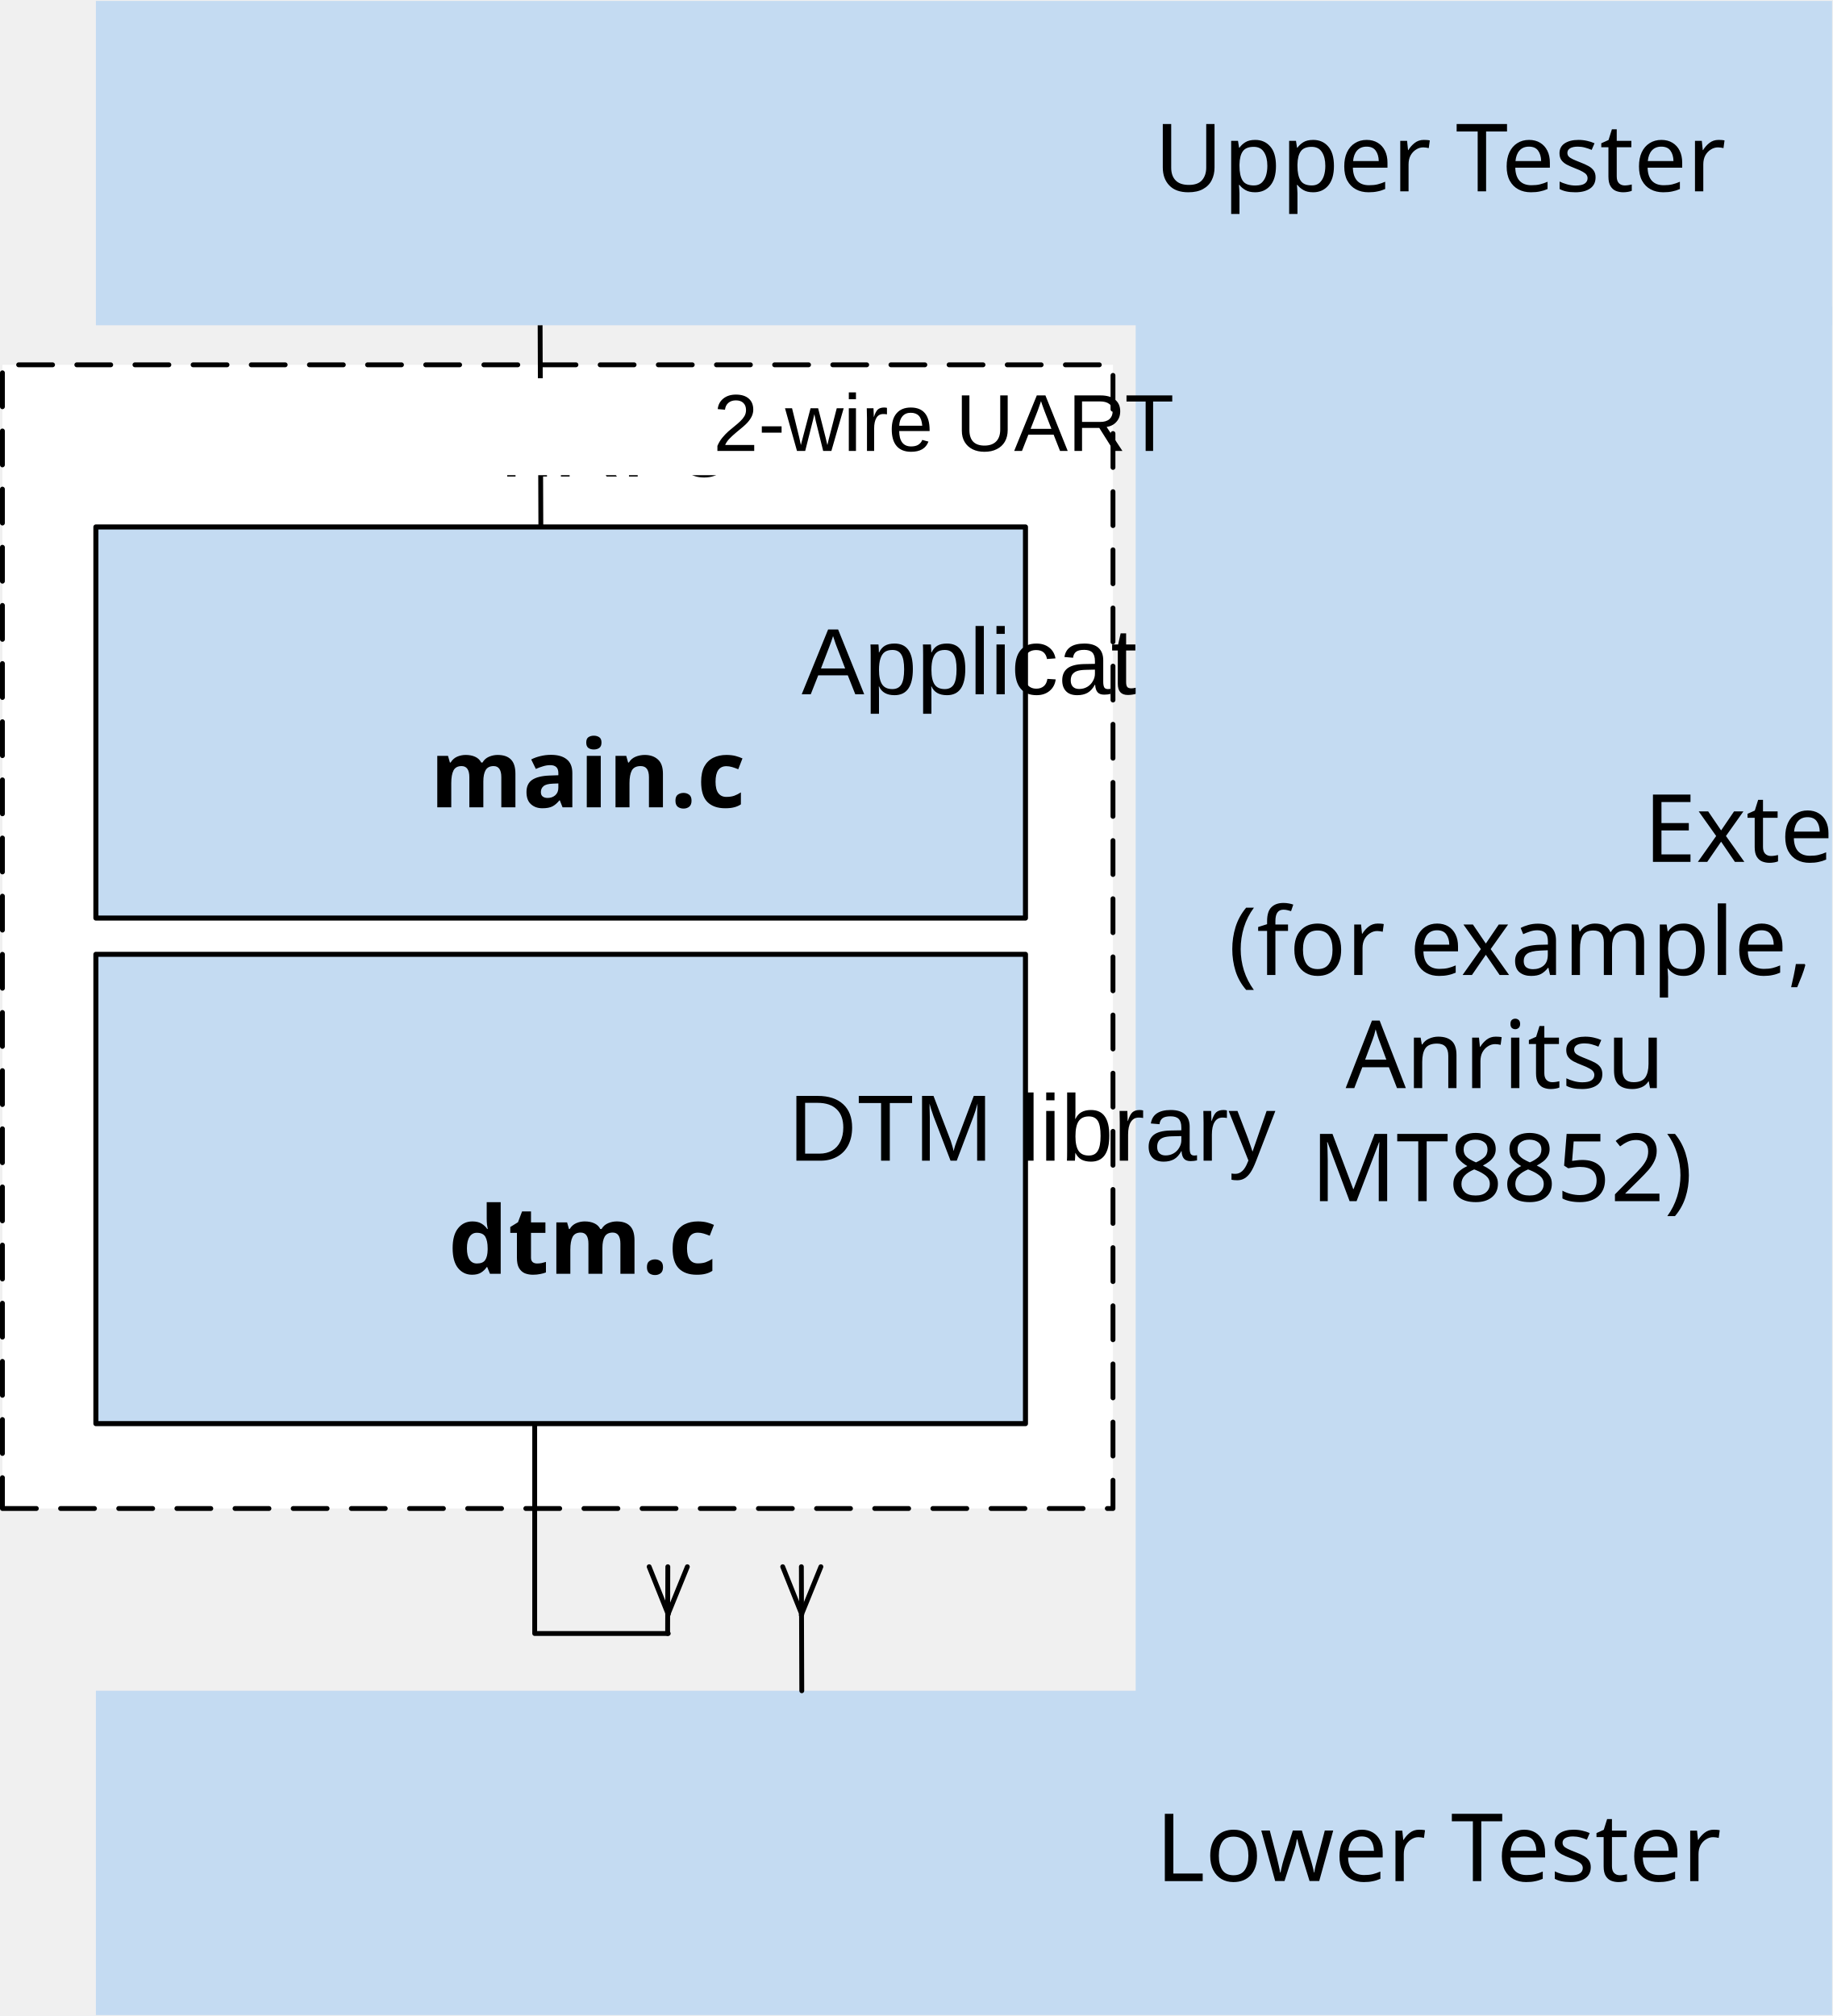
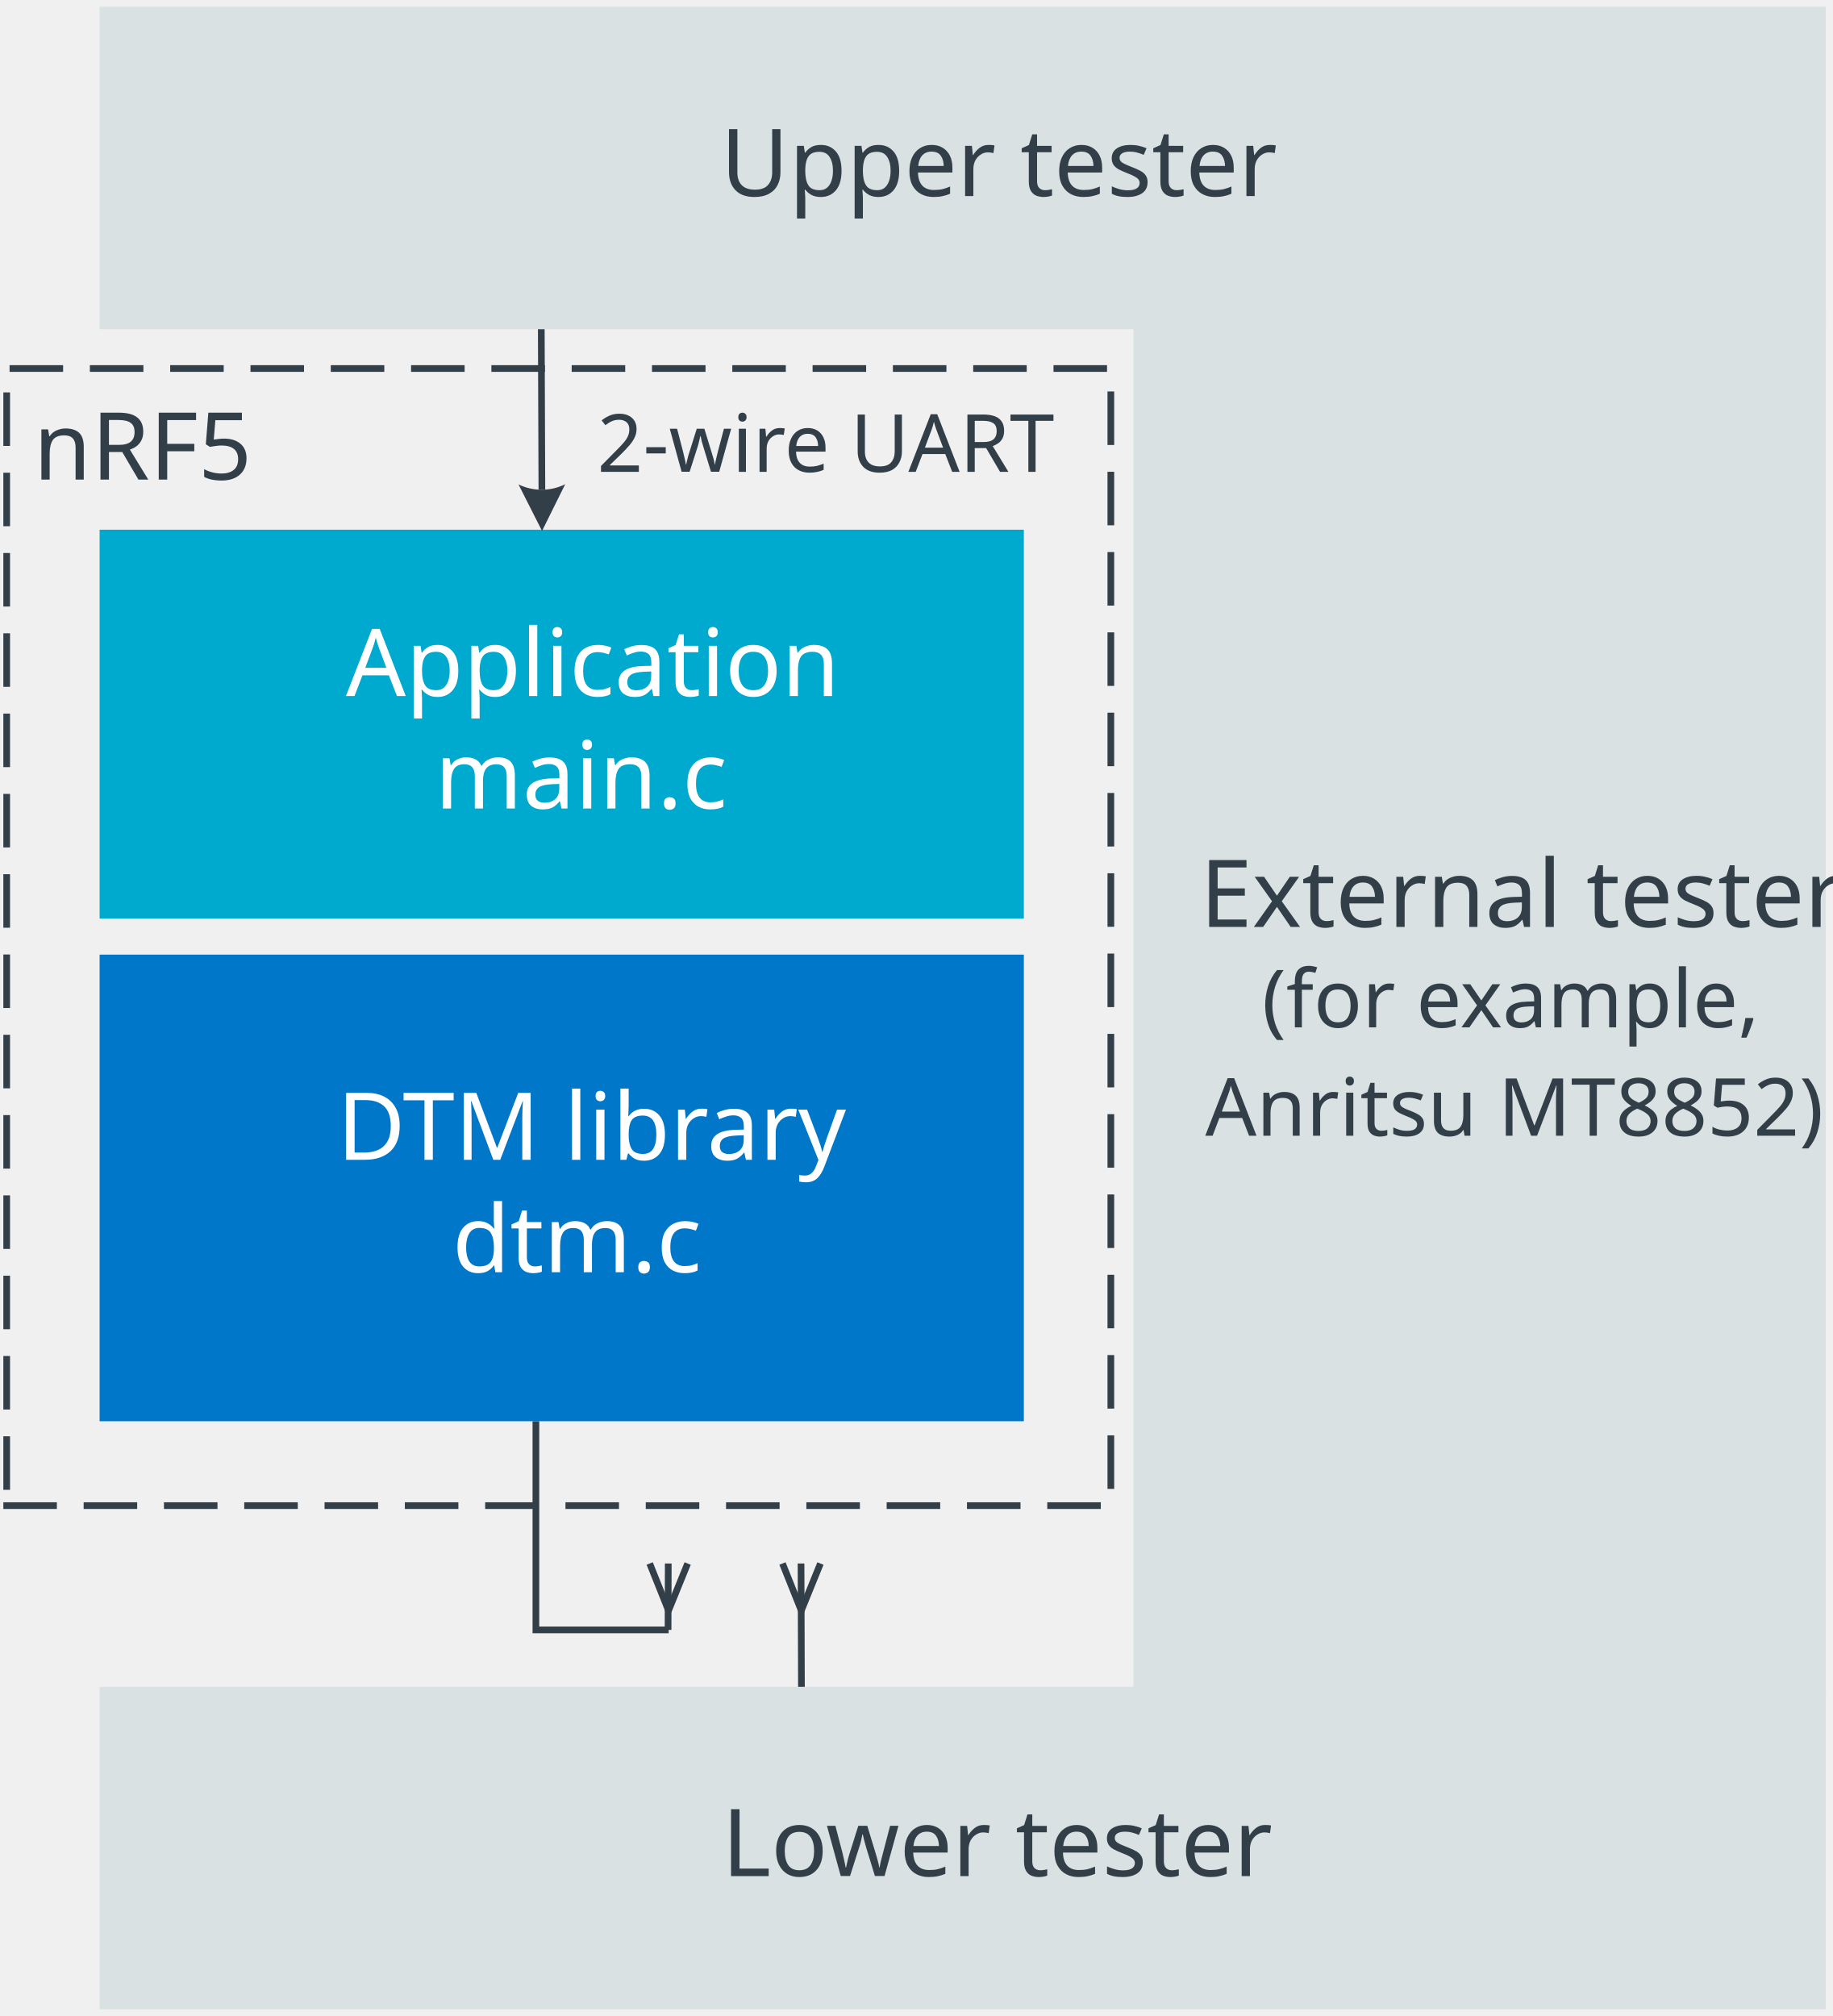
- <svg xmlns="http://www.w3.org/2000/svg" xmlns:ns1="http://schemas.microsoft.com/visio/2003/SVGExtensions/" width="3.782in" height="4.16in" viewBox="0 0 272.318 299.498" xml:space="preserve" color-interpolation-filters="sRGB" class="st12">
-   <ns1:documentProperties ns1:langID="1033" ns1:metric="true" ns1:viewMarkup="false">
-     <ns1:userDefs>
-       <ns1:ud ns1:nameU="msvConvertTheme" />
-     </ns1:userDefs>
-   </ns1:documentProperties>
+ <svg xmlns="http://www.w3.org/2000/svg" xmlns:xlink="http://www.w3.org/1999/xlink" width="3.803in" height="4.184in" viewBox="0 0 273.838 301.258" xml:space="preserve" color-interpolation-filters="sRGB" class="st14">
  <style type="text/css">
	
- 		.st1 {fill:#ffffff;stroke:#000000;stroke-dasharray:5.04,3.6;stroke-linecap:round;stroke-linejoin:round;stroke-width:0.72}
- 		.st2 {fill:#000000;font-family:Arial;font-size:1.167em}
- 		.st3 {fill:#c4dbf2;stroke:#000000;stroke-linecap:round;stroke-linejoin:round;stroke-width:0.75}
- 		.st4 {font-family:Calibri;font-size:1em;font-weight:bold}
- 		.st5 {fill:#c4dbf2;stroke:#000000;stroke-linecap:round;stroke-linejoin:round;stroke-opacity:0;stroke-width:0.24}
- 		.st6 {fill:#000000;font-family:Calibri;font-size:1.167em}
- 		.st7 {font-size:1em}
- 		.st8 {stroke:#000000;stroke-linecap:round;stroke-linejoin:round;stroke-width:0.72}
- 		.st9 {stroke:#000000;stroke-linecap:butt;stroke-width:0.72}
- 		.st10 {fill:#ffffff;stroke:none;stroke-linecap:butt;stroke-width:7.2}
- 		.st11 {fill:#000000;font-family:Arial;font-size:1em}
- 		.st12 {fill:none;fill-rule:evenodd;font-size:12px;overflow:visible;stroke-linecap:square;stroke-miterlimit:3}
+ 		.st1 {fill:none;stroke:#333f48;stroke-dasharray:7,5;stroke-width:1}
+ 		.st2 {fill:#333f48;font-family:Calibri;font-size:1.167em}
+ 		.st3 {fill:#00a9ce;stroke:none;stroke-width:1}
+ 		.st4 {fill:#ffffff;font-family:Calibri;font-size:1.167em}
+ 		.st5 {font-size:1em}
+ 		.st6 {fill:#d9e1e2;stroke:none;stroke-width:1}
+ 		.st7 {font-size:0.857em}
+ 		.st8 {stroke:#333f48;stroke-linecap:butt;stroke-width:1}
+ 		.st9 {fill:#0077c8;stroke:none;stroke-width:1}
+ 		.st10 {marker-end:url(#mrkr5-49);stroke:#333f48;stroke-linecap:butt;stroke-width:1}
+ 		.st11 {fill:#333f48;fill-opacity:1;stroke:#333f48;stroke-opacity:1;stroke-width:0.284}
+ 		.st12 {fill:none;stroke:none;stroke-width:1}
+ 		.st13 {fill:#333f48;font-family:Calibri;font-size:1em}
+ 		.st14 {fill:none;fill-rule:evenodd;font-size:12px;overflow:visible;stroke-linecap:square;stroke-miterlimit:3}
	
	</style>
-   <g ns1:mID="0" ns1:index="1" ns1:groupContext="foregroundPage">
-     <ns1:pageProperties ns1:drawingScale="0.0393701" ns1:pageScale="0.0393701" ns1:drawingUnits="24" ns1:shadowOffsetX="8.50394" ns1:shadowOffsetY="-8.50394" />
-     <ns1:layer ns1:name="Connect" ns1:index="0" />
-     <ns1:layer ns1:name="Connector" ns1:index="1" />
-     <g id="shape1-1" ns1:mID="1" ns1:groupContext="shape" ns1:layerMember="0" transform="translate(0.36,-75.3863)">
-       <ns1:textBlock ns1:margins="rect(4,4,4,4)" ns1:tabSpace="42.5197" ns1:verticalAlign="0" />
-       <ns1:textRect cx="82.5" cy="214.532" width="165.01" height="169.931" />
-       <path d="M0 299.5 L165 299.5 L165 129.57 L0 129.57 L0 299.5 Z" class="st1" />
-       <text x="4" y="146.17" class="st2" ns1:langID="1044">
-         <ns1:paragraph />
-         <ns1:tabList />nRF5</text>
+   <defs id="Markers">
+     <g id="lend5">
+       <path d="M 2 1 L 0 0 L 1.981 -0.993 C 1.672 -0.365 1.673 0.373 1.985 1 " style="stroke:none" />
    </g>
-     <g id="shape2-4" ns1:mID="2" ns1:groupContext="shape" ns1:layerMember="0" transform="translate(14.2455,-163.112)">
-       <ns1:textBlock ns1:margins="rect(4,4,4,4)" ns1:tabSpace="42.5197" />
-       <ns1:textRect cx="69.057" cy="270.442" width="138.12" height="58.11" />
-       <rect x="0" y="241.387" width="138.114" height="58.11" class="st3" />
-       <text x="34.81" y="266.24" class="st2" ns1:langID="1045">
-         <ns1:paragraph ns1:horizAlign="1" />
-         <ns1:tabList />Application<ns1:newlineChar />
-         <tspan x="49.63" dy="1.2em" class="st4" ns1:langID="1044">main.c</tspan>
+     <marker id="mrkr5-49" class="st11" refX="-6.16" orient="auto" markerUnits="strokeWidth" overflow="visible">
+       <use xlink:href="#lend5" transform="scale(-3.52,-3.52) " />
+     </marker>
+   </defs>
+   <g>
+     <g id="shape1196-1" transform="translate(1,-76.2663)">
+       <path d="M0 301.26 L165 301.26 L165 131.33 L0 131.33 L0 301.26 Z" class="st1" />
+       <text x="4" y="147.93" class="st2">nRF5</text>
+     </g>
+     <g id="shape1197-4" transform="translate(14.8855,-163.992)">
+       <rect x="0" y="243.147" width="138.114" height="58.11" class="st3" />
+       <text x="36.81" y="268" class="st4">Application <tspan x="50.1" dy="1.2em" class="st5">main.c</tspan>
      </text>
    </g>
-     <g id="shape3-8" ns1:mID="3" ns1:groupContext="shape" ns1:layerMember="0" transform="translate(14.2455,-0.12)">
-       <ns1:userDefs>
-         <ns1:ud ns1:nameU="visVersion" ns1:val="VT0(11):26" />
-       </ns1:userDefs>
-       <ns1:textBlock ns1:margins="rect(4,4,4,4)" ns1:tabSpace="42.5197" />
-       <ns1:textRect cx="128.976" cy="275.403" width="257.96" height="48.189" />
-       <rect x="0" y="251.309" width="257.953" height="48.189" class="st5" />
-       <text x="91.93" y="279.6" class="st6" ns1:langID="1044">
-         <ns1:paragraph ns1:horizAlign="1" />
-         <ns1:tabList />Lower Tester</text>
+     <g id="shape1198-8" transform="translate(14.8855,-1)">
+       <rect x="0" y="253.069" width="257.953" height="48.189" class="st6" />
+       <text x="93" y="281.36" class="st2">Lower tester</text>
    </g>
-     <g id="shape4-11" ns1:mID="4" ns1:groupContext="shape" ns1:layerMember="0" transform="translate(14.2455,-251.189)">
-       <ns1:userDefs>
-         <ns1:ud ns1:nameU="visVersion" ns1:val="VT0(11):26" />
-       </ns1:userDefs>
-       <ns1:textBlock ns1:margins="rect(4,4,4,4)" ns1:tabSpace="42.5197" />
-       <ns1:textRect cx="128.976" cy="275.403" width="257.96" height="48.189" />
-       <rect x="0" y="251.309" width="257.953" height="48.189" class="st5" />
-       <text x="91.72" y="279.6" class="st6" ns1:langID="1044">
-         <ns1:paragraph ns1:horizAlign="1" />
-         <ns1:tabList />Upper Tester</text>
+     <g id="shape1199-11" transform="translate(14.8855,-252.069)">
+       <rect x="0" y="253.069" width="257.953" height="48.189" class="st6" />
+       <text x="92.79" y="281.36" class="st2">Upper tester</text>
    </g>
-     <g id="shape5-14" ns1:mID="5" ns1:groupContext="shape" ns1:layerMember="0" transform="translate(168.734,-46.8917)">
-       <ns1:userDefs>
-         <ns1:ud ns1:nameU="visVersion" ns1:val="VT0(11):26" />
-       </ns1:userDefs>
-       <ns1:textBlock ns1:margins="rect(4,4,4,4)" ns1:tabSpace="42.5197" />
-       <ns1:textRect cx="51.732" cy="195.932" width="103.47" height="207.132" />
-       <rect x="0" y="92.366" width="103.465" height="207.132" class="st5" />
-       <text x="9.96" y="174.93" class="st6" ns1:langID="1044">
-         <ns1:paragraph ns1:horizAlign="1" />
-         <ns1:tabList />External tester <tspan x="13.79" dy="1.2em" class="st7">(for example, </tspan>
-         <tspan x="31.2" dy="1.2em" class="st7">Anritsu </tspan>
-         <tspan x="26.02" dy="1.2em" class="st7">MT8852)</tspan>
+     <g id="shape1200-14" transform="translate(169.374,-47.7717)">
+       <rect x="0" y="94.126" width="103.465" height="207.132" class="st6" />
+       <text x="9.96" y="186.29" class="st2">External tester <tspan x="19.21" dy="1.25em" class="st7">(for example, </tspan>
+         <tspan x="10.74" dy="1.35em" class="st7">Anritsu MT8852)</tspan>
      </text>
    </g>
-     <g id="shape6-20" ns1:mID="6" ns1:groupContext="shape" ns1:layerMember="1" transform="translate(79.4424,-87.994)">
-       <ns1:userDefs>
-         <ns1:ud ns1:nameU="visVersion" ns1:val="VT0(11):26" />
-       </ns1:userDefs>
-       <path d="M0 299.5 L0 330.68 L19.84 330.68" class="st8" />
+     <g id="shape1201-19" transform="translate(80.0824,-88.874)">
+       <path d="M0 301.26 L0 332.44 L19.84 332.44" class="st8" />
    </g>
-     <g id="shape7-23" ns1:mID="7" ns1:groupContext="shape" ns1:layerMember="0" transform="translate(-178.235,127.121) rotate(-67.8719)">
-       <path d="M0 299.5 L7.74 299.5" class="st8" />
+     <g id="shape1202-22" transform="translate(-179.225,127.338) rotate(-67.8719)">
+       <path d="M0 301.26 L7.74 301.26" class="st8" />
    </g>
-     <g id="shape8-26" ns1:mID="8" ns1:groupContext="shape" ns1:layerMember="0" transform="translate(374.527,121.533) rotate(68.1986)">
-       <path d="M0 299.5 L7.63 299.5" class="st8" />
+     <g id="shape1203-25" transform="translate(376.801,121.759) rotate(68.1986)">
+       <path d="M0 301.26 L7.63 301.26" class="st8" />
    </g>
-     <g id="shape9-29" ns1:mID="9" ns1:groupContext="shape" ns1:layerMember="0" transform="translate(398.72,233.624) rotate(90.1646)">
-       <path d="M0 299.5 L9.92 299.5" class="st8" />
+     <g id="shape1204-28" transform="translate(401.12,234.509) rotate(90.1646)">
+       <path d="M0 301.26 L9.92 301.26" class="st8" />
    </g>
-     <g id="shape10-32" ns1:mID="10" ns1:groupContext="shape" ns1:layerMember="0" transform="translate(-158.392,127.121) rotate(-67.8719)">
-       <path d="M0 299.5 L7.74 299.5" class="st8" />
+     <g id="shape1205-31" transform="translate(-159.382,127.338) rotate(-67.8719)">
+       <path d="M0 301.26 L7.74 301.26" class="st8" />
    </g>
-     <g id="shape11-35" ns1:mID="11" ns1:groupContext="shape" ns1:layerMember="0" transform="translate(394.369,121.533) rotate(68.1986)">
-       <path d="M0 299.5 L7.63 299.5" class="st8" />
+     <g id="shape1206-34" transform="translate(396.643,121.759) rotate(68.1986)">
+       <path d="M0 301.26 L7.63 301.26" class="st8" />
    </g>
-     <g id="shape12-38" ns1:mID="12" ns1:groupContext="shape" ns1:layerMember="0" transform="translate(418.562,231.77) rotate(89.81)">
-       <path d="M0 299.5 L18.43 299.5" class="st8" />
+     <g id="shape1207-37" transform="translate(420.962,232.645) rotate(89.81)">
+       <path d="M0 301.26 L18.43 301.26" class="st8" />
    </g>
-     <g id="shape13-41" ns1:mID="13" ns1:groupContext="shape" ns1:layerMember="0" transform="translate(14.2455,-87.994)">
-       <ns1:textBlock ns1:margins="rect(4,4,4,4)" ns1:tabSpace="42.5197" />
-       <ns1:textRect cx="69.057" cy="264.633" width="138.12" height="69.73" />
-       <rect x="0" y="229.768" width="138.114" height="69.73" class="st3" />
-       <text x="32.89" y="260.43" class="st2" ns1:langID="1045">
-         <ns1:paragraph ns1:horizAlign="1" />
-         <ns1:tabList />DTM library<ns1:newlineChar />
-         <tspan x="52.38" dy="1.2em" class="st4">dtm.c</tspan>
+     <g id="shape1208-40" transform="translate(14.8855,-88.874)">
+       <rect x="0" y="231.528" width="138.114" height="69.73" class="st9" />
+       <text x="35.48" y="262.19" class="st4">DTM library <tspan x="52.72" dy="1.2em" class="st5">dtm.c</tspan>
      </text>
    </g>
-     <g id="shape14-45" ns1:mID="14" ns1:groupContext="shape" ns1:layerMember="1" transform="translate(73.2176,-251.189)">
-       <ns1:textBlock ns1:margins="rect(4,4,4,4)" ns1:tabSpace="42.5197" />
-       <ns1:textRect cx="7.087" cy="314.571" width="80.01" height="22.404" />
-       <path d="M7.03 299.5 L7.14 329.65" class="st9" />
-       <rect ns1:rectContext="textBkgnd" x="-27.249" y="307.372" width="68.672" height="14.4" class="st10" />
-       <text x="-27.25" y="318.17" class="st11" ns1:langID="1044">
-         <ns1:paragraph ns1:horizAlign="1" />
-         <ns1:tabList />2-wire UART</text>
+     <g id="shape1209-44" transform="translate(73.8576,-252.069)">
+       <path d="M7.03 301.26 L7.12 325.25" class="st10" />
+     </g>
+     <g id="shape1211-50" transform="translate(83.0023,-227.265)">
+       <rect x="0" y="287.084" width="73.413" height="14.173" class="st12" />
+       <text x="6.23" y="297.77" class="st13">2-wire UART</text>
    </g>
  </g>
</svg>
